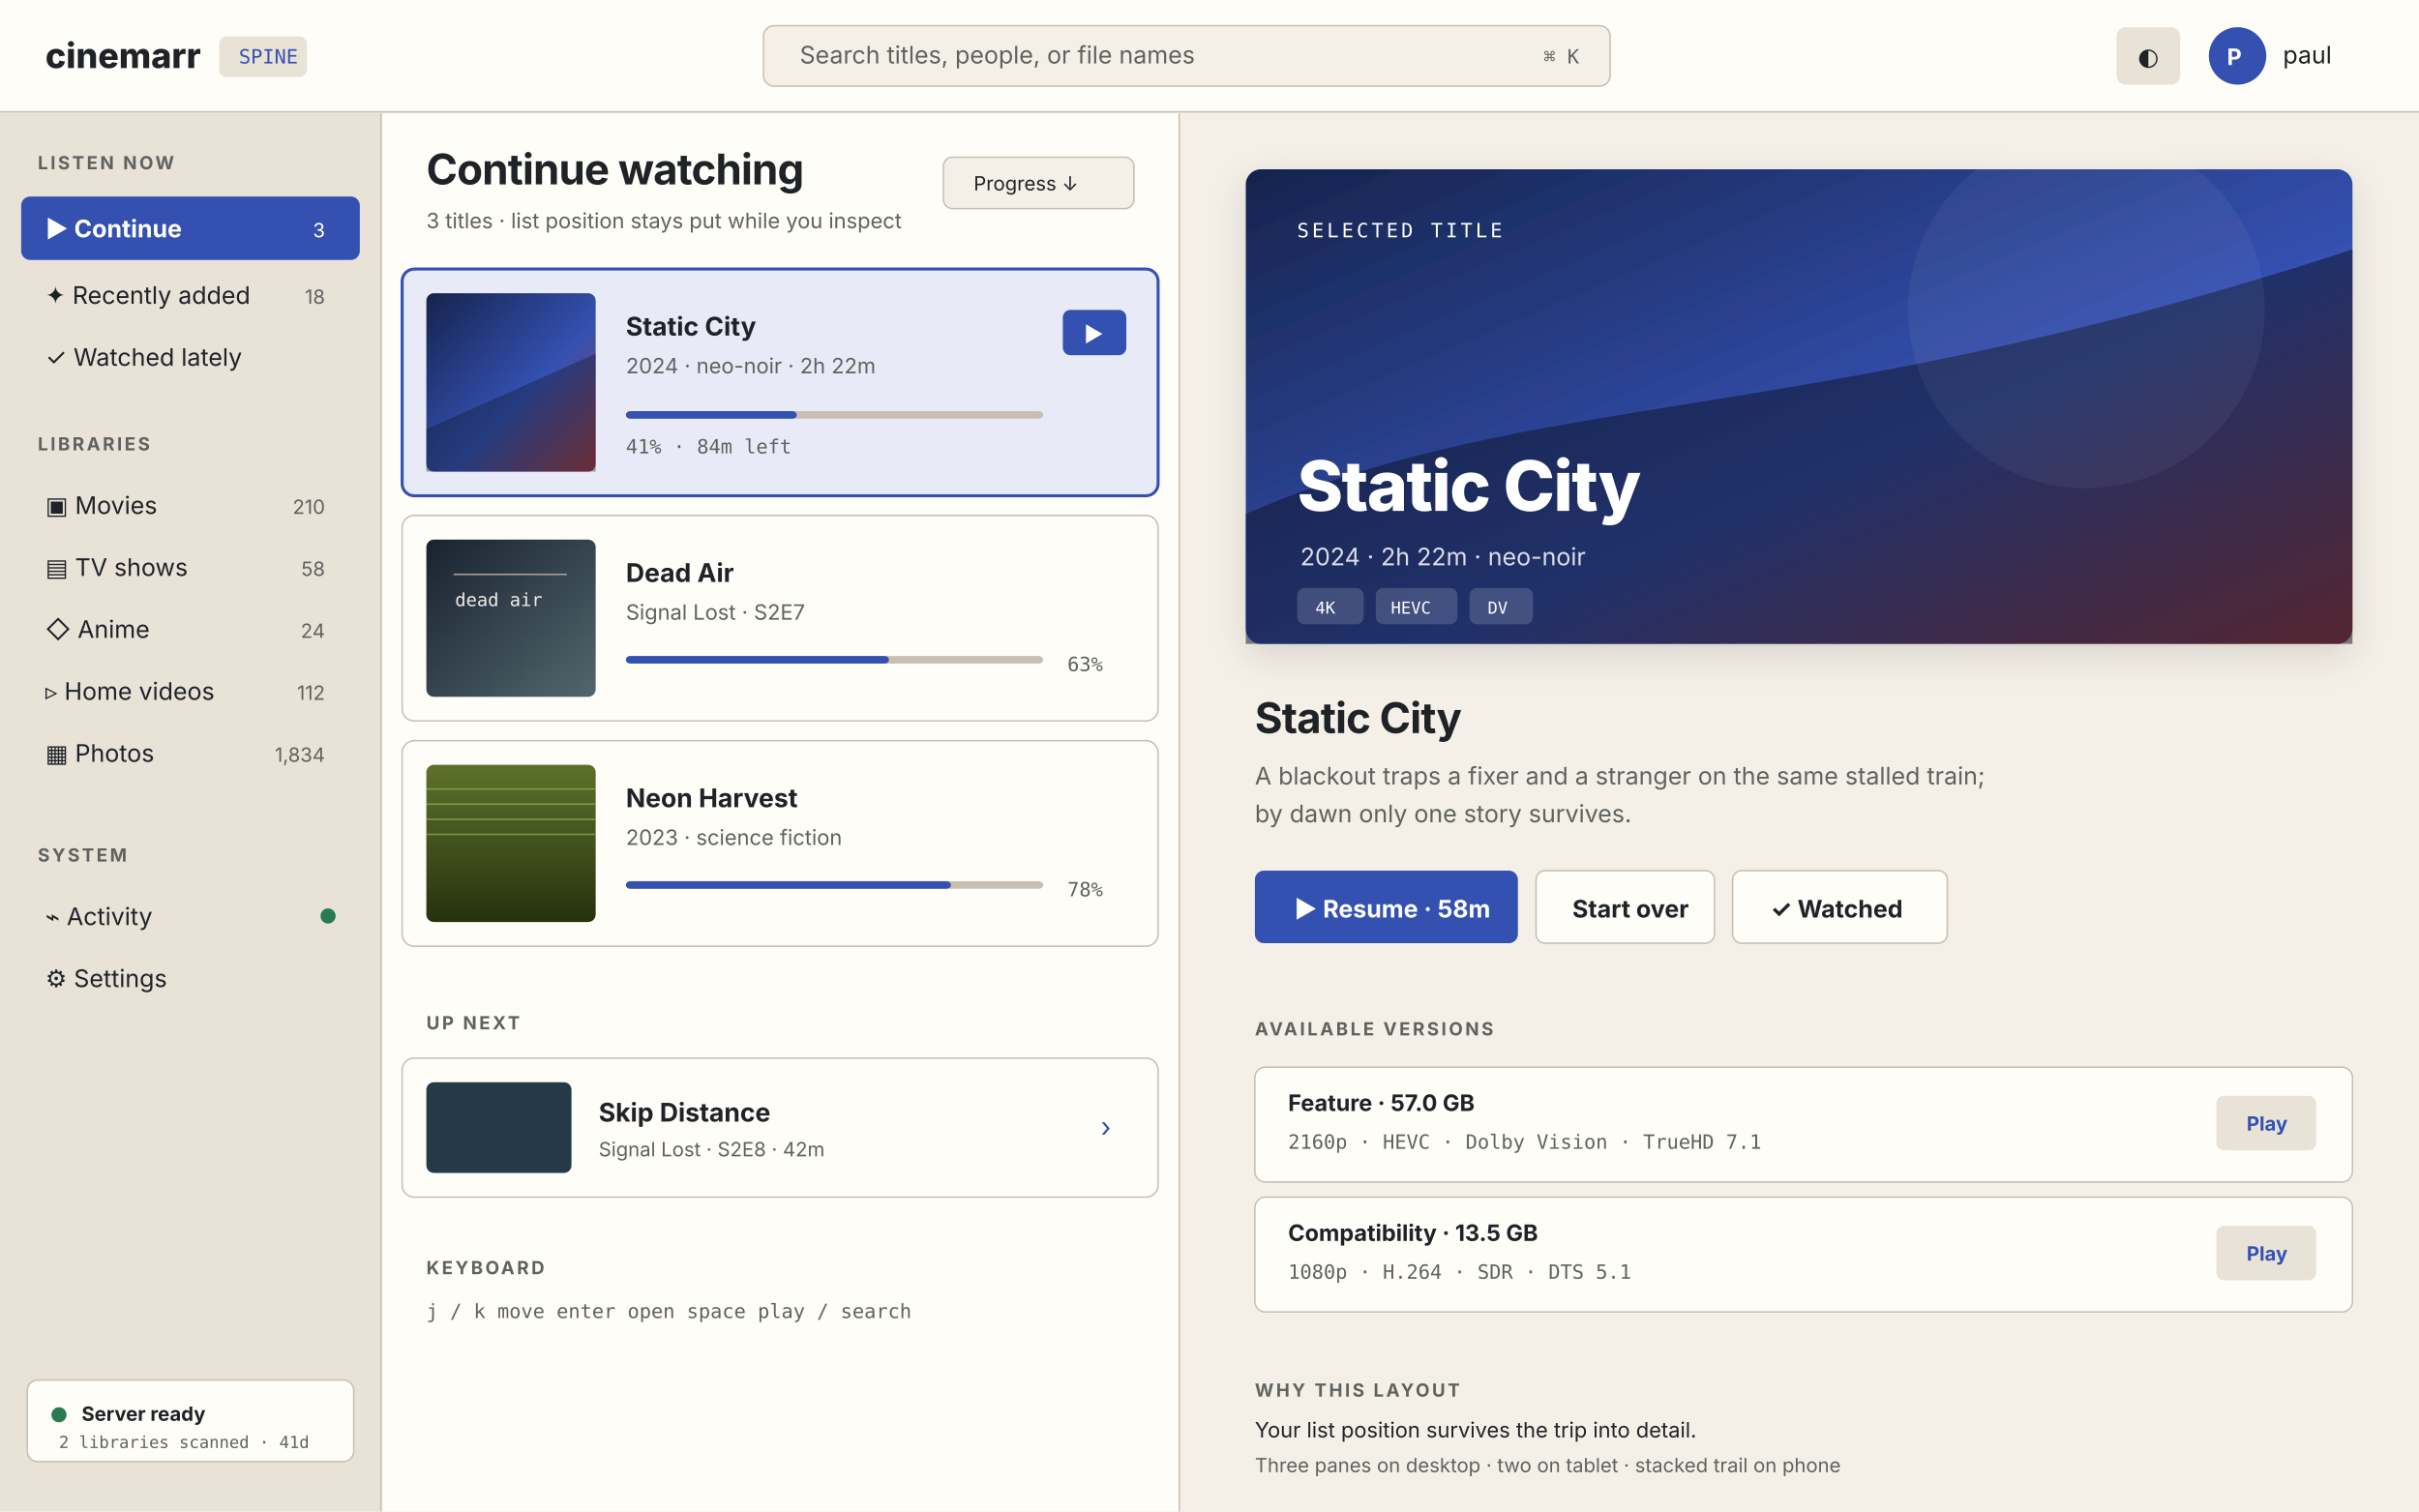
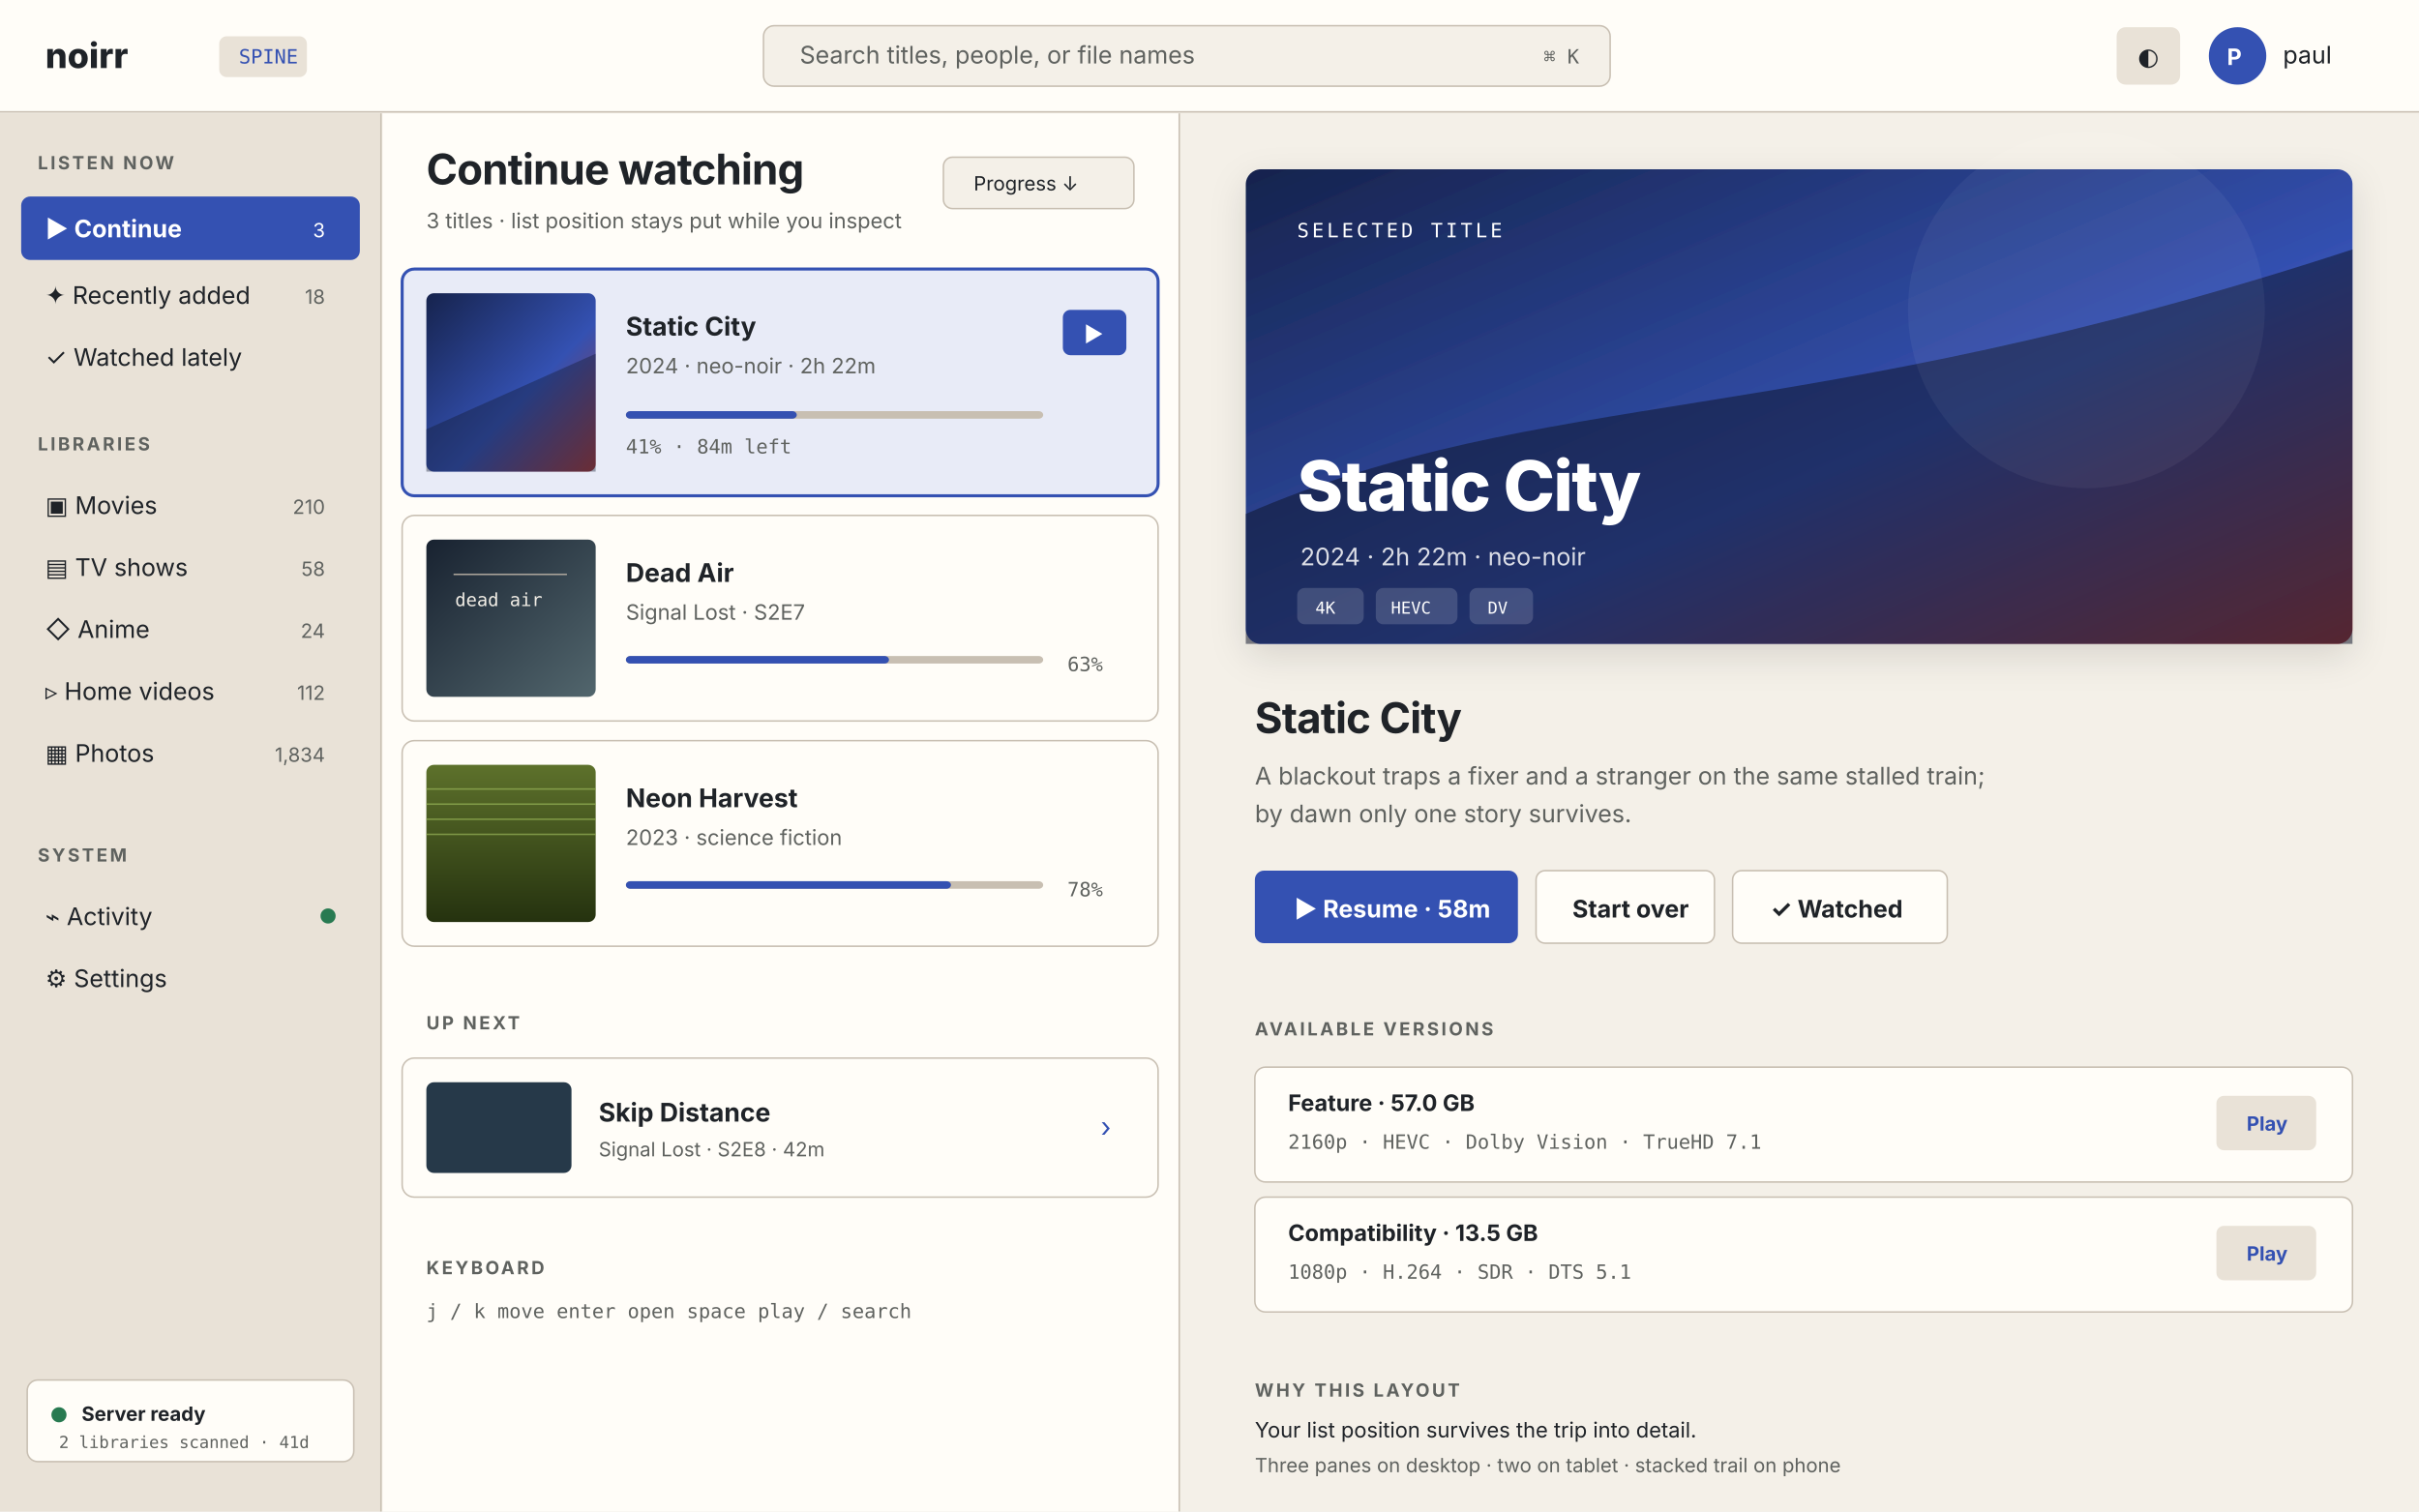
<svg xmlns="http://www.w3.org/2000/svg" width="1600" height="1000" viewBox="0 0 1600 1000" role="img" aria-label="Spine three-pane media layout in the Paper light theme">
  <defs>
    <linearGradient id="city" x1="0" y1="0" x2="1" y2="1">
      <stop offset="0" stop-color="#16234d" />
      <stop offset="0.58" stop-color="#3451b2" />
      <stop offset="1" stop-color="#a33a3a" />
    </linearGradient>
    <linearGradient id="night" x1="0" y1="0" x2="1" y2="1">
      <stop offset="0" stop-color="#182230" />
      <stop offset="1" stop-color="#52666d" />
    </linearGradient>
    <linearGradient id="harvest" x1="0" y1="0" x2="0" y2="1">
      <stop offset="0" stop-color="#5d712b" />
      <stop offset="1" stop-color="#25320f" />
    </linearGradient>
    <filter id="shadow" x="-20%" y="-20%" width="140%" height="140%">
      <feDropShadow dx="0" dy="8" stdDeviation="12" flood-color="#241f18" flood-opacity="0.12" />
    </filter>
    <style>
      .ui{font-family:Inter,system-ui,-apple-system,"Segoe UI",sans-serif}
      .mono{font-family:"SFMono-Regular",Menlo,Consolas,monospace}
      .ink{fill:#1f2328}.muted{fill:#5f625f}.accent{fill:#3451b2}
      .small{font-size:13px}.meta{font-size:14px}.body{font-size:16px}
      .label{font-size:12px;font-weight:700;letter-spacing:1.6px}
      .title{font-size:28px;font-weight:720;letter-spacing:-0.5px}
      .rowtitle{font-size:17px;font-weight:680}
    </style>
  </defs>
  <rect width="1600" height="1000" fill="#f4f0e8" />
  <rect width="1600" height="74" fill="#fffdf8" />
  <line x1="0" y1="74" x2="1600" y2="74" stroke="#c8bfb2" />
  <g class="ui">
-     <text x="30" y="45" class="ink" font-size="23" font-weight="760">cinemarr</text>
+     <text x="30" y="45" class="ink" font-size="23" font-weight="760">noirr</text>
    <rect x="145" y="24" width="58" height="27" rx="5" fill="#e9e2d7" />
    <text x="158" y="42" class="mono accent small">SPINE</text>
    <rect x="505" y="17" width="560" height="40" rx="7" fill="#f4f0e8" stroke="#c8bfb2" />
    <text x="529" y="42" class="muted body">Search titles, people, or file names</text>
    <text x="1021" y="42" class="mono muted small">⌘ K</text>
    <rect x="1400" y="18" width="42" height="38" rx="6" fill="#e9e2d7" />
    <text x="1414" y="43" class="ink body">◐</text>
    <circle cx="1480" cy="37" r="19" fill="#3451b2" />
    <text x="1473" y="43" fill="#fff" font-size="15" font-weight="700">P</text>
    <text x="1510" y="42" class="ink body">paul</text>
    <rect x="0" y="75" width="252" height="925" fill="#e9e2d7" />
    <line x1="252" y1="75" x2="252" y2="1000" stroke="#c8bfb2" />
    <text x="25" y="112" class="muted label">LISTEN NOW</text>
    <rect x="14" y="130" width="224" height="42" rx="6" fill="#3451b2" />
    <text x="30" y="157" fill="#fff" font-size="16" font-weight="650">▶  Continue</text>
    <text x="215" y="157" fill="#fff" font-size="13" text-anchor="end">3</text>
    <text x="30" y="201" class="ink body">✦  Recently added</text>
    <text x="215" y="201" class="muted small" text-anchor="end">18</text>
    <text x="30" y="242" class="ink body">✓  Watched lately</text>
    <text x="25" y="298" class="muted label">LIBRARIES</text>
    <text x="30" y="340" class="ink body">▣  Movies</text>
    <text x="215" y="340" class="muted small" text-anchor="end">210</text>
    <text x="30" y="381" class="ink body">▤  TV shows</text>
    <text x="215" y="381" class="muted small" text-anchor="end">58</text>
    <text x="30" y="422" class="ink body">◇  Anime</text>
    <text x="215" y="422" class="muted small" text-anchor="end">24</text>
    <text x="30" y="463" class="ink body">▹  Home videos</text>
    <text x="215" y="463" class="muted small" text-anchor="end">112</text>
    <text x="30" y="504" class="ink body">▦  Photos</text>
    <text x="215" y="504" class="muted small" text-anchor="end">1,834</text>
    <text x="25" y="570" class="muted label">SYSTEM</text>
    <text x="30" y="612" class="ink body">⌁  Activity</text>
    <circle cx="217" cy="606" r="5" fill="#287a51" />
    <text x="30" y="653" class="ink body">⚙  Settings</text>
    <rect x="18" y="913" width="216" height="54" rx="7" fill="#fffdf8" stroke="#c8bfb2" />
    <circle cx="39" cy="936" r="5" fill="#287a51" />
    <text x="54" y="940" class="ink small" font-weight="650">Server ready</text>
    <text x="39" y="958" class="mono muted" font-size="11">2 libraries scanned · 41d</text>
    <rect x="253" y="75" width="527" height="925" fill="#fffdf8" />
    <line x1="780" y1="75" x2="780" y2="1000" stroke="#c8bfb2" />
    <text x="282" y="122" class="title ink">Continue watching</text>
    <text x="282" y="151" class="muted meta">3 titles · list position stays put while you inspect</text>
    <rect x="624" y="104" width="126" height="34" rx="6" fill="#f4f0e8" stroke="#c8bfb2" />
    <text x="644" y="126" class="ink small">Progress ↓</text>
    <rect x="266" y="178" width="500" height="150" rx="8" fill="#e8ebf7" stroke="#3451b2" stroke-width="2" />
    <rect x="282" y="194" width="112" height="118" rx="5" fill="url(#city)" />
    <path d="M282 284 L394 234 L394 312 L282 312 Z" fill="#11182e" opacity="0.38" />
    <text x="414" y="222" class="rowtitle ink">Static City</text>
    <text x="414" y="247" class="muted meta">2024 · neo-noir · 2h 22m</text>
    <rect x="414" y="272" width="276" height="5" rx="3" fill="#c8bfb2" />
    <rect x="414" y="272" width="113" height="5" rx="3" fill="#3451b2" />
    <text x="414" y="300" class="mono muted small">41% · 84m left</text>
    <rect x="703" y="205" width="42" height="30" rx="5" fill="#3451b2" />
    <text x="717" y="226" fill="#fff" font-size="14">▶</text>
    <rect x="266" y="341" width="500" height="136" rx="8" fill="#fffdf8" stroke="#c8bfb2" />
    <rect x="282" y="357" width="112" height="104" rx="5" fill="url(#night)" />
    <line x1="300" y1="380" x2="375" y2="380" stroke="#aaa49a" />
    <text x="301" y="401" class="mono" fill="#f2eee6" font-size="12">dead air</text>
    <text x="414" y="385" class="rowtitle ink">Dead Air</text>
    <text x="414" y="410" class="muted meta">Signal Lost · S2E7</text>
    <rect x="414" y="434" width="276" height="5" rx="3" fill="#c8bfb2" />
    <rect x="414" y="434" width="174" height="5" rx="3" fill="#3451b2" />
    <text x="706" y="444" class="mono muted small">63%</text>
    <rect x="266" y="490" width="500" height="136" rx="8" fill="#fffdf8" stroke="#c8bfb2" />
    <rect x="282" y="506" width="112" height="104" rx="5" fill="url(#harvest)" />
    <g stroke="#9bb85a" opacity="0.65">
      <line x1="282" y1="522" x2="394" y2="522" />
      <line x1="282" y1="532" x2="394" y2="532" />
      <line x1="282" y1="542" x2="394" y2="542" />
      <line x1="282" y1="552" x2="394" y2="552" />
    </g>
    <text x="414" y="534" class="rowtitle ink">Neon Harvest</text>
    <text x="414" y="559" class="muted meta">2023 · science fiction</text>
    <rect x="414" y="583" width="276" height="5" rx="3" fill="#c8bfb2" />
    <rect x="414" y="583" width="215" height="5" rx="3" fill="#3451b2" />
    <text x="706" y="593" class="mono muted small">78%</text>
    <text x="282" y="681" class="muted label">UP NEXT</text>
    <rect x="266" y="700" width="500" height="92" rx="8" fill="#fffdf8" stroke="#c8bfb2" />
    <rect x="282" y="716" width="96" height="60" rx="5" fill="#263949" />
    <text x="396" y="742" class="rowtitle ink">Skip Distance</text>
    <text x="396" y="765" class="muted small">Signal Lost · S2E8 · 42m</text>
    <text x="728" y="752" class="accent" font-size="18">›</text>
    <text x="282" y="843" class="muted label">KEYBOARD</text>
    <text x="282" y="872" class="mono muted small">j / k move   enter open   space play   / search</text>
    <rect x="781" y="75" width="819" height="925" fill="#f4f0e8" />
    <g filter="url(#shadow)">
      <rect x="824" y="112" width="732" height="314" rx="10" fill="url(#city)" />
    </g>
    <path d="M824 340 C1020 255 1190 285 1556 165 L1556 426 L824 426 Z" fill="#0d1429" opacity="0.52" />
    <circle cx="1380" cy="205" r="118" fill="#fff" opacity="0.05" />
    <text x="858" y="157" class="mono" fill="#fff" font-size="13" letter-spacing="2">SELECTED TITLE</text>
    <text x="858" y="338" fill="#fff" font-size="46" font-weight="760" letter-spacing="-1">Static City</text>
    <text x="860" y="374" fill="#fff" opacity="0.84" font-size="16">2024 · 2h 22m · neo-noir</text>
    <rect x="858" y="389" width="44" height="24" rx="5" fill="#fff" opacity="0.16" />
    <text x="870" y="406" fill="#fff" class="mono" font-size="11">4K</text>
    <rect x="910" y="389" width="54" height="24" rx="5" fill="#fff" opacity="0.16" />
    <text x="920" y="406" fill="#fff" class="mono" font-size="11">HEVC</text>
    <rect x="972" y="389" width="42" height="24" rx="5" fill="#fff" opacity="0.16" />
    <text x="984" y="406" fill="#fff" class="mono" font-size="11">DV</text>
    <text x="830" y="485" class="title ink">Static City</text>
    <text x="830" y="519" class="muted body">A blackout traps a fixer and a stranger on the same stalled train;</text>
    <text x="830" y="544" class="muted body">by dawn only one story survives.</text>
    <rect x="830" y="576" width="174" height="48" rx="6" fill="#3451b2" />
    <text x="856" y="607" fill="#fff" font-size="16" font-weight="700">▶  Resume · 58m</text>
    <rect x="1016" y="576" width="118" height="48" rx="6" fill="#fffdf8" stroke="#c8bfb2" />
    <text x="1040" y="607" class="ink body" font-weight="650">Start over</text>
    <rect x="1146" y="576" width="142" height="48" rx="6" fill="#fffdf8" stroke="#c8bfb2" />
    <text x="1171" y="607" class="ink body" font-weight="650">✓ Watched</text>
    <text x="830" y="685" class="muted label">AVAILABLE VERSIONS</text>
    <rect x="830" y="706" width="726" height="76" rx="7" fill="#fffdf8" stroke="#c8bfb2" />
    <text x="852" y="735" class="ink" font-size="15" font-weight="680">Feature · 57.0 GB</text>
    <text x="852" y="760" class="mono muted small">2160p · HEVC · Dolby Vision · TrueHD 7.1</text>
    <rect x="1466" y="725" width="66" height="36" rx="5" fill="#e9e2d7" />
    <text x="1486" y="748" class="accent small" font-weight="700">Play</text>
    <rect x="830" y="792" width="726" height="76" rx="7" fill="#fffdf8" stroke="#c8bfb2" />
    <text x="852" y="821" class="ink" font-size="15" font-weight="680">Compatibility · 13.5 GB</text>
    <text x="852" y="846" class="mono muted small">1080p · H.264 · SDR · DTS 5.1</text>
    <rect x="1466" y="811" width="66" height="36" rx="5" fill="#e9e2d7" />
    <text x="1486" y="834" class="accent small" font-weight="700">Play</text>
    <text x="830" y="924" class="muted label">WHY THIS LAYOUT</text>
    <text x="830" y="951" class="ink meta">Your list position survives the trip into detail.</text>
    <text x="830" y="974" class="muted small">Three panes on desktop · two on tablet · stacked trail on phone</text>
  </g>
</svg>
